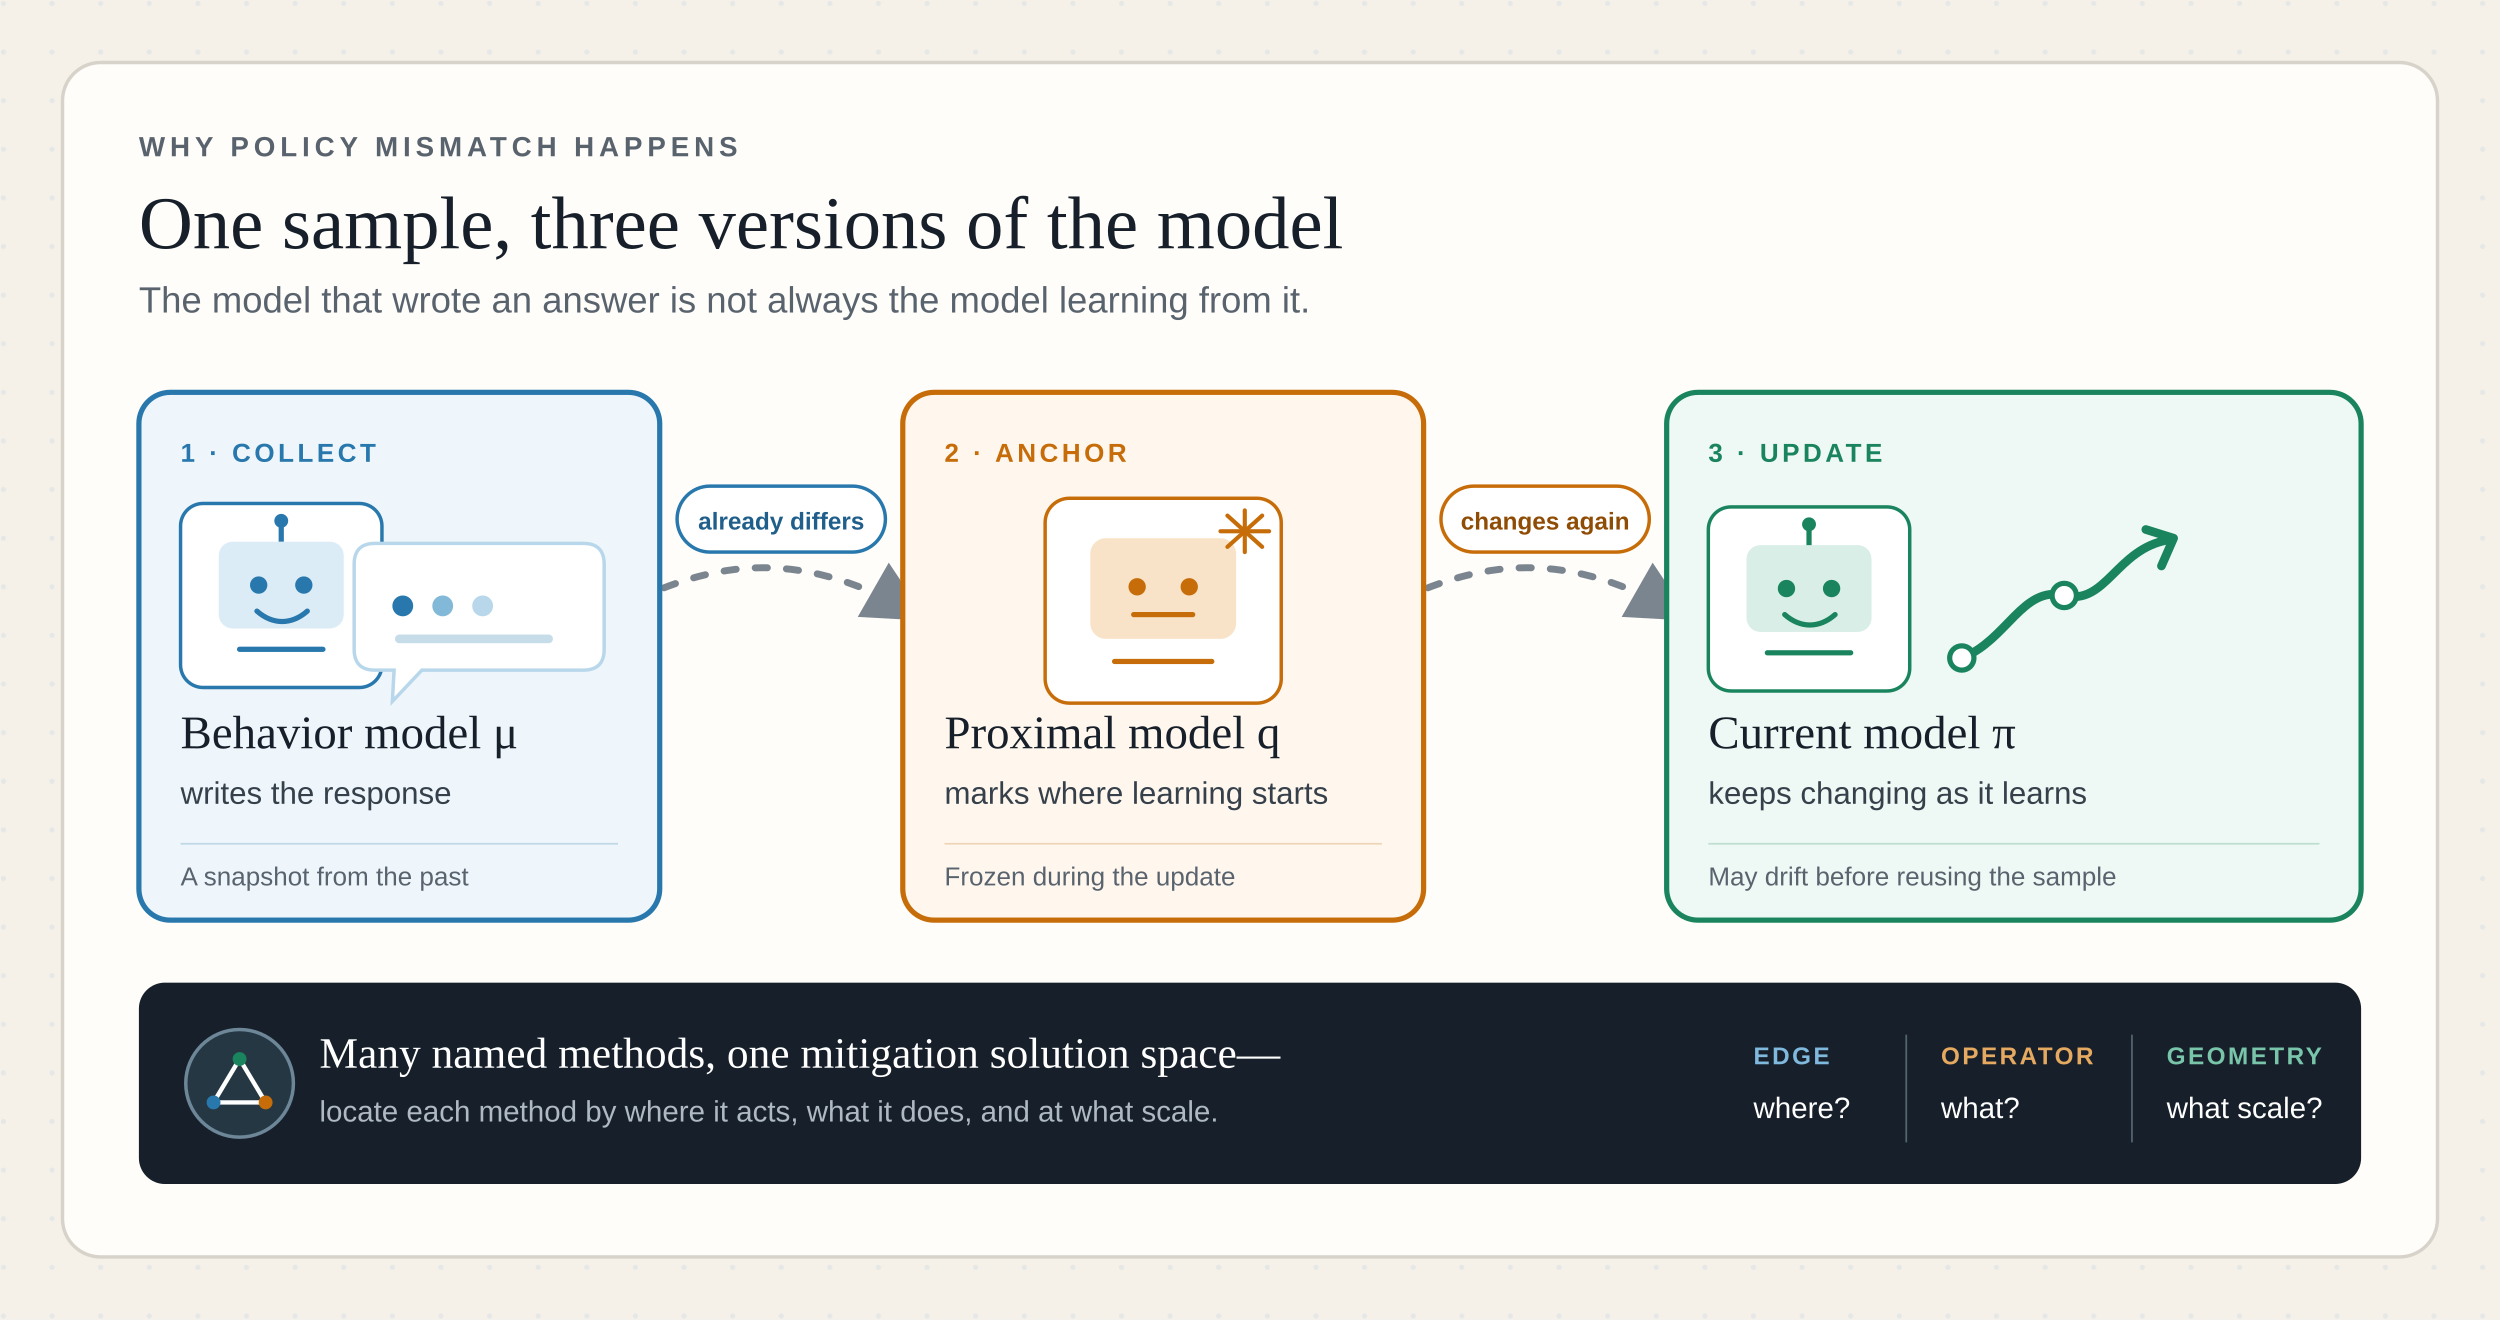
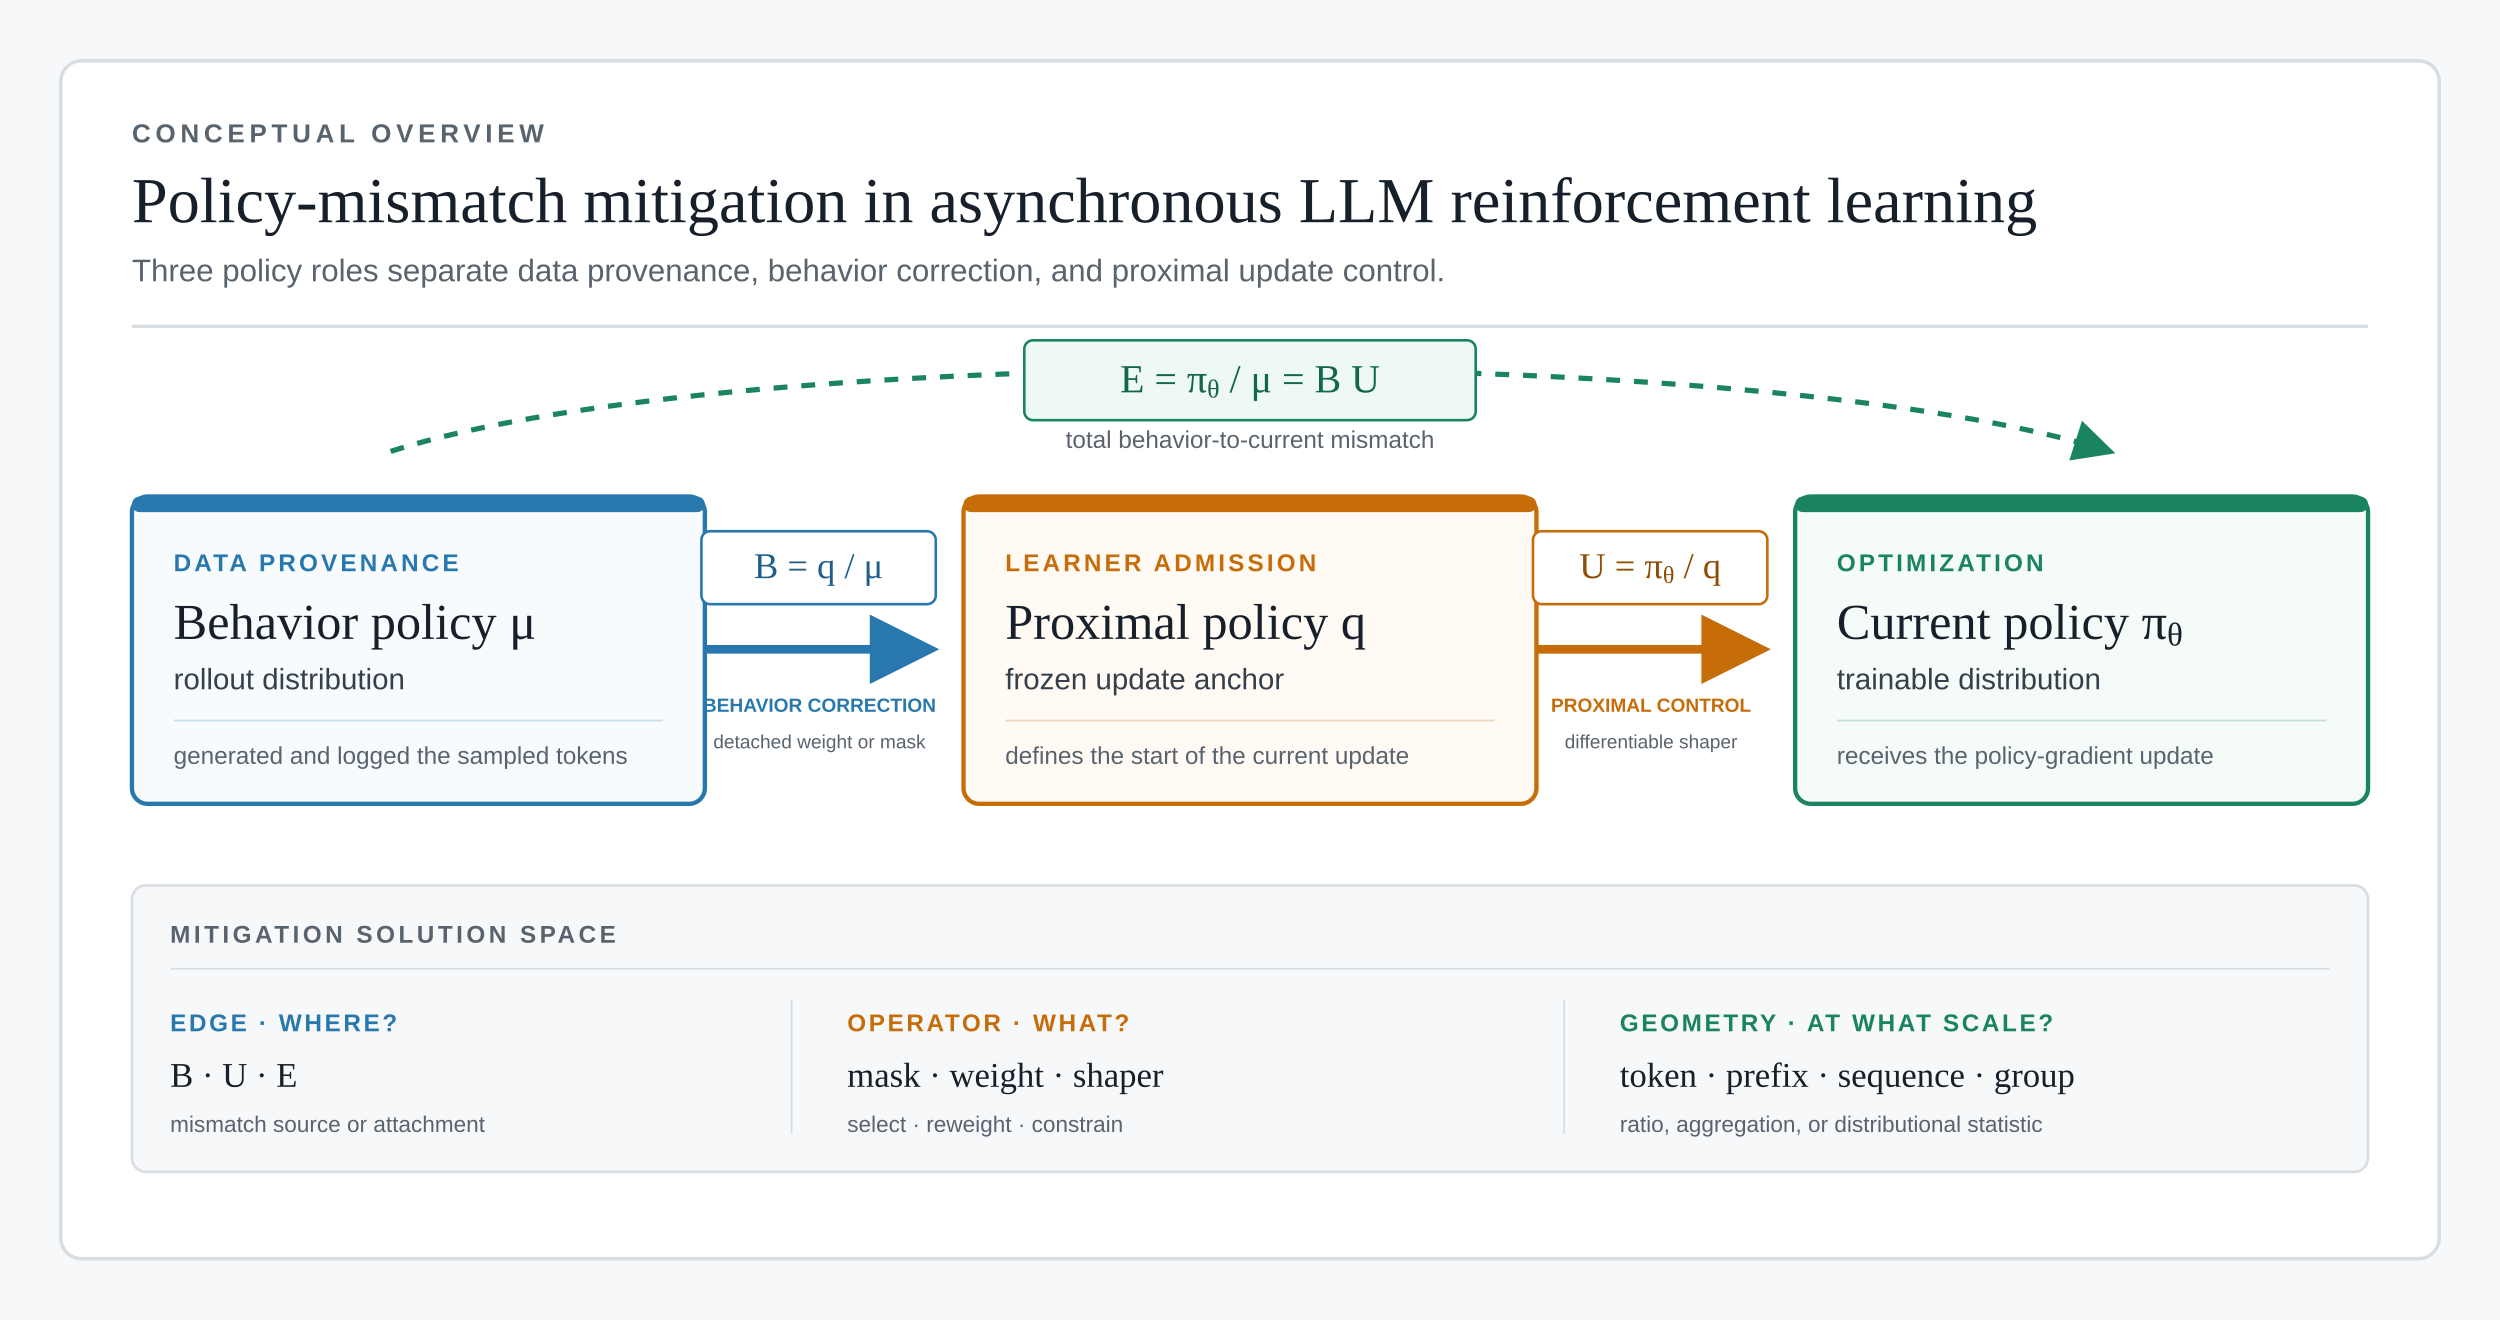
<svg xmlns="http://www.w3.org/2000/svg" viewBox="0 0 1440 760" role="img" aria-labelledby="intro-title intro-desc">
  <defs>
-     <pattern id="intro-dots" width="28" height="28" patternUnits="userSpaceOnUse">
-       <circle cx="2" cy="2" r="1.5" fill="#dfe4e7" opacity="0.7" />
-     </pattern>
-     <marker id="flow-arrow" viewBox="0 0 10 10" refX="8" refY="5" markerWidth="9" markerHeight="9" orient="auto">
-       <path d="M0 0 L10 5 L0 10 z" fill="#7b858f" />
+     <marker id="arrow-blue" viewBox="0 0 10 10" refX="8.5" refY="5" markerWidth="8" markerHeight="8" orient="auto">
+       <path d="M0 0 L10 5 L0 10 z" fill="#2878ad" />
+     </marker>
+     <marker id="arrow-orange" viewBox="0 0 10 10" refX="8.5" refY="5" markerWidth="8" markerHeight="8" orient="auto">
+       <path d="M0 0 L10 5 L0 10 z" fill="#c66d0a" />
+     </marker>
+     <marker id="arrow-green" viewBox="0 0 10 10" refX="8.5" refY="5" markerWidth="8" markerHeight="8" orient="auto">
+       <path d="M0 0 L10 5 L0 10 z" fill="#19845d" />
    </marker>
  </defs>
-   <rect width="1440" height="760" fill="#f5f1e8" />
-   <rect width="1440" height="760" fill="url(#intro-dots)" />
-   <rect x="36" y="36" width="1368" height="688" rx="22" fill="#fffdf9" stroke="#d7d3ca" stroke-width="2" />
+   <rect width="1440" height="760" fill="#f6f8fa" />
+   <rect x="35" y="35" width="1370" height="690" rx="12" fill="#ffffff" stroke="#d8dde2" stroke-width="2" />
  <g font-family="Arial, Helvetica, sans-serif">
-     <text x="80" y="90" fill="#59636e" font-size="16" font-weight="700" letter-spacing="2.8">WHY POLICY MISMATCH HAPPENS</text>
-     <text x="80" y="143" fill="#17202a" font-family="Georgia, 'Times New Roman', serif" font-size="43">One sample, three versions of the model</text>
-     <text x="80" y="180" fill="#59636e" font-size="21">The model that wrote an answer is not always the model learning from it.</text>
+     <text x="76" y="82" fill="#59636e" font-size="15" font-weight="700" letter-spacing="2.7">CONCEPTUAL OVERVIEW</text>
+     <text x="76" y="128" fill="#17202a" font-family="Georgia, 'Times New Roman', serif" font-size="37">Policy-mismatch mitigation in asynchronous LLM reinforcement learning</text>
+     <text x="76" y="162" fill="#59636e" font-size="18">Three policy roles separate data provenance, behavior correction, and proximal update control.</text>
+     <line x1="76" y1="188" x2="1364" y2="188" stroke="#d8dde2" stroke-width="2" />
  </g>
-   <path d="M350 354 C415 318 465 318 528 354" fill="none" stroke="#7b858f" stroke-width="4" stroke-linecap="round" stroke-dasharray="7 11" marker-end="url(#flow-arrow)" />
-   <path d="M790 354 C855 318 905 318 968 354" fill="none" stroke="#7b858f" stroke-width="4" stroke-linecap="round" stroke-dasharray="7 11" marker-end="url(#flow-arrow)" />
-   <g transform="translate(80 226)">
-     <rect width="300" height="304" rx="18" fill="#eef6fb" stroke="#2878ad" stroke-width="3" />
-     <text x="24" y="40" fill="#2878ad" font-family="Arial, Helvetica, sans-serif" font-size="15" font-weight="700" letter-spacing="2">1 · COLLECT</text>
-     <g transform="translate(24 64)">
-       <rect width="116" height="106" rx="13" fill="#ffffff" stroke="#2878ad" stroke-width="2" />
-       <rect x="22" y="22" width="72" height="50" rx="8" fill="#dcecf6" />
-       <circle cx="45" cy="47" r="5" fill="#2878ad" />
-       <circle cx="71" cy="47" r="5" fill="#2878ad" />
-       <path d="M44 62 C53 70 64 70 73 62" fill="none" stroke="#2878ad" stroke-width="3" stroke-linecap="round" />
-       <line x1="58" y1="13" x2="58" y2="22" stroke="#2878ad" stroke-width="3" />
-       <circle cx="58" cy="10" r="4" fill="#2878ad" />
-       <line x1="34" y1="84" x2="82" y2="84" stroke="#2878ad" stroke-width="3" stroke-linecap="round" />
+   <path d="M225 260 C420 197 1018 197 1215 260" fill="none" stroke="#19845d" stroke-width="3" stroke-dasharray="8 8" marker-end="url(#arrow-green)" />
+   <g transform="translate(590 196)">
+     <rect width="260" height="46" rx="5" fill="#eef8f4" stroke="#19845d" stroke-width="1.5" />
+     <text x="130" y="30" text-anchor="middle" fill="#126746" font-family="Georgia, 'Times New Roman', serif" font-size="23">E = π<tspan baseline-shift="sub" font-size="15">θ</tspan> / μ = B U</text>
+   </g>
+   <text x="720" y="258" text-anchor="middle" fill="#59636e" font-family="Arial, Helvetica, sans-serif" font-size="14">total behavior-to-current mismatch</text>
+   <g transform="translate(76 286)">
+     <rect width="330" height="177" rx="9" fill="#f7fbfd" stroke="#2878ad" stroke-width="2.5" />
+     <rect width="330" height="9" rx="4.5" fill="#2878ad" />
+     <text x="24" y="43" fill="#2878ad" font-family="Arial, Helvetica, sans-serif" font-size="14" font-weight="700" letter-spacing="1.8">DATA PROVENANCE</text>
+     <text x="24" y="82" fill="#17202a" font-family="Georgia, 'Times New Roman', serif" font-size="29">Behavior policy μ</text>
+     <text x="24" y="111" fill="#35404a" font-family="Arial, Helvetica, sans-serif" font-size="17">rollout distribution</text>
+     <line x1="24" y1="129" x2="306" y2="129" stroke="#c8ddea" />
+     <text x="24" y="154" fill="#59636e" font-family="Arial, Helvetica, sans-serif" font-size="14">generated and logged the sampled tokens</text>
+   </g>
+   <g transform="translate(555 286)">
+     <rect width="330" height="177" rx="9" fill="#fffaf4" stroke="#c66d0a" stroke-width="2.5" />
+     <rect width="330" height="9" rx="4.5" fill="#c66d0a" />
+     <text x="24" y="43" fill="#c66d0a" font-family="Arial, Helvetica, sans-serif" font-size="14" font-weight="700" letter-spacing="1.8">LEARNER ADMISSION</text>
+     <text x="24" y="82" fill="#17202a" font-family="Georgia, 'Times New Roman', serif" font-size="29">Proximal policy q</text>
+     <text x="24" y="111" fill="#35404a" font-family="Arial, Helvetica, sans-serif" font-size="17">frozen update anchor</text>
+     <line x1="24" y1="129" x2="306" y2="129" stroke="#ecd6bc" />
+     <text x="24" y="154" fill="#59636e" font-family="Arial, Helvetica, sans-serif" font-size="14">defines the start of the current update</text>
+   </g>
+   <g transform="translate(1034 286)">
+     <rect width="330" height="177" rx="9" fill="#f5fbf8" stroke="#19845d" stroke-width="2.5" />
+     <rect width="330" height="9" rx="4.5" fill="#19845d" />
+     <text x="24" y="43" fill="#19845d" font-family="Arial, Helvetica, sans-serif" font-size="14" font-weight="700" letter-spacing="1.8">OPTIMIZATION</text>
+     <text x="24" y="82" fill="#17202a" font-family="Georgia, 'Times New Roman', serif" font-size="29">Current policy π<tspan baseline-shift="sub" font-size="19">θ</tspan>
+     </text>
+     <text x="24" y="111" fill="#35404a" font-family="Arial, Helvetica, sans-serif" font-size="17">trainable distribution</text>
+     <line x1="24" y1="129" x2="306" y2="129" stroke="#c5dfd5" />
+     <text x="24" y="154" fill="#59636e" font-family="Arial, Helvetica, sans-serif" font-size="14">receives the policy-gradient update</text>
+   </g>
+   <line x1="406" y1="374" x2="535" y2="374" stroke="#2878ad" stroke-width="5" marker-end="url(#arrow-blue)" />
+   <g transform="translate(404 306)">
+     <rect width="135" height="42" rx="5" fill="#ffffff" stroke="#2878ad" stroke-width="1.5" />
+     <text x="67.5" y="27" text-anchor="middle" fill="#205f8b" font-family="Georgia, 'Times New Roman', serif" font-size="21">B = q / μ</text>
+   </g>
+   <text x="472" y="410" text-anchor="middle" fill="#2878ad" font-family="Arial, Helvetica, sans-serif" font-size="11" font-weight="700">BEHAVIOR CORRECTION</text>
+   <text x="472" y="431" text-anchor="middle" fill="#59636e" font-family="Arial, Helvetica, sans-serif" font-size="11">detached weight or mask</text>
+   <line x1="885" y1="374" x2="1014" y2="374" stroke="#c66d0a" stroke-width="5" marker-end="url(#arrow-orange)" />
+   <g transform="translate(883 306)">
+     <rect width="135" height="42" rx="5" fill="#ffffff" stroke="#c66d0a" stroke-width="1.5" />
+     <text x="67.5" y="27" text-anchor="middle" fill="#8f4c05" font-family="Georgia, 'Times New Roman', serif" font-size="21">U = π<tspan baseline-shift="sub" font-size="14">θ</tspan> / q</text>
+   </g>
+   <text x="951" y="410" text-anchor="middle" fill="#c66d0a" font-family="Arial, Helvetica, sans-serif" font-size="11" font-weight="700">PROXIMAL CONTROL</text>
+   <text x="951" y="431" text-anchor="middle" fill="#59636e" font-family="Arial, Helvetica, sans-serif" font-size="11">differentiable shaper</text>
+   <g transform="translate(76 510)">
+     <rect width="1288" height="165" rx="8" fill="#f6f8fa" stroke="#d8dde2" stroke-width="1.5" />
+     <text x="22" y="33" fill="#59636e" font-family="Arial, Helvetica, sans-serif" font-size="14" font-weight="700" letter-spacing="2">MITIGATION SOLUTION SPACE</text>
+     <line x1="22" y1="48" x2="1266" y2="48" stroke="#d8dde2" />
+     <g transform="translate(22 66)">
+       <text x="0" y="18" fill="#2878ad" font-family="Arial, Helvetica, sans-serif" font-size="14" font-weight="700" letter-spacing="1.5">EDGE · WHERE?</text>
+       <text x="0" y="50" fill="#17202a" font-family="Georgia, 'Times New Roman', serif" font-size="20">B · U · E</text>
+       <text x="0" y="76" fill="#59636e" font-family="Arial, Helvetica, sans-serif" font-size="13">mismatch source or attachment</text>
    </g>
-     <g transform="translate(124 87)">
-       <path d="M0 12 Q0 0 12 0 H132 Q144 0 144 12 V61 Q144 73 132 73 H39 L22 91 L23 73 H12 Q0 73 0 61 Z" fill="#ffffff" stroke="#b8d7ea" stroke-width="2" />
-       <circle cx="28" cy="36" r="6" fill="#2878ad" />
-       <circle cx="51" cy="36" r="6" fill="#83b9d8" />
-       <circle cx="74" cy="36" r="6" fill="#b8d7ea" />
-       <line x1="26" y1="55" x2="112" y2="55" stroke="#c6dce8" stroke-width="5" stroke-linecap="round" />
+     <line x1="380" y1="66" x2="380" y2="143" stroke="#d8dde2" />
+     <g transform="translate(412 66)">
+       <text x="0" y="18" fill="#c66d0a" font-family="Arial, Helvetica, sans-serif" font-size="14" font-weight="700" letter-spacing="1.5">OPERATOR · WHAT?</text>
+       <text x="0" y="50" fill="#17202a" font-family="Georgia, 'Times New Roman', serif" font-size="20">mask · weight · shaper</text>
+       <text x="0" y="76" fill="#59636e" font-family="Arial, Helvetica, sans-serif" font-size="13">select · reweight · constrain</text>
    </g>
-     <text x="24" y="205" fill="#17202a" font-family="Georgia, 'Times New Roman', serif" font-size="27">Behavior model μ</text>
-     <text x="24" y="237" fill="#35404a" font-family="Arial, Helvetica, sans-serif" font-size="18">writes the response</text>
-     <line x1="24" y1="260" x2="276" y2="260" stroke="#bfd8e7" />
-     <text x="24" y="284" fill="#59636e" font-family="Arial, Helvetica, sans-serif" font-size="15">A snapshot from the past</text>
-   </g>
-   <g transform="translate(520 226)">
-     <rect width="300" height="304" rx="18" fill="#fff7ee" stroke="#c66d0a" stroke-width="3" />
-     <text x="24" y="40" fill="#c66d0a" font-family="Arial, Helvetica, sans-serif" font-size="15" font-weight="700" letter-spacing="2">2 · ANCHOR</text>
-     <g transform="translate(82 61)">
-       <rect width="136" height="118" rx="14" fill="#ffffff" stroke="#c66d0a" stroke-width="2" />
-       <rect x="26" y="23" width="84" height="58" rx="9" fill="#f9e3c8" />
-       <circle cx="53" cy="51" r="5" fill="#c66d0a" />
-       <circle cx="83" cy="51" r="5" fill="#c66d0a" />
-       <path d="M51 67 H85" fill="none" stroke="#c66d0a" stroke-width="3" stroke-linecap="round" />
-       <line x1="40" y1="94" x2="96" y2="94" stroke="#c66d0a" stroke-width="3" stroke-linecap="round" />
-       <g transform="translate(101 7)" stroke="#c66d0a" stroke-width="2.4" stroke-linecap="round">
-         <line x1="0" y1="12" x2="28" y2="12" />
-         <line x1="14" y1="0" x2="14" y2="24" />
-         <line x1="4" y1="3" x2="24" y2="21" />
-         <line x1="24" y1="3" x2="4" y2="21" />
-       </g>
-     </g>
-     <text x="24" y="205" fill="#17202a" font-family="Georgia, 'Times New Roman', serif" font-size="27">Proximal model q</text>
-     <text x="24" y="237" fill="#35404a" font-family="Arial, Helvetica, sans-serif" font-size="18">marks where learning starts</text>
-     <line x1="24" y1="260" x2="276" y2="260" stroke="#efd5b6" />
-     <text x="24" y="284" fill="#59636e" font-family="Arial, Helvetica, sans-serif" font-size="15">Frozen during the update</text>
-   </g>
-   <g transform="translate(960 226)">
-     <rect width="400" height="304" rx="18" fill="#eef8f4" stroke="#19845d" stroke-width="3" />
-     <text x="24" y="40" fill="#19845d" font-family="Arial, Helvetica, sans-serif" font-size="15" font-weight="700" letter-spacing="2">3 · UPDATE</text>
-     <g transform="translate(24 66)">
-       <rect width="116" height="106" rx="13" fill="#ffffff" stroke="#19845d" stroke-width="2" />
-       <rect x="22" y="22" width="72" height="50" rx="8" fill="#d8eee6" />
-       <circle cx="45" cy="47" r="5" fill="#19845d" />
-       <circle cx="71" cy="47" r="5" fill="#19845d" />
-       <path d="M44 62 C53 70 64 70 73 62" fill="none" stroke="#19845d" stroke-width="3" stroke-linecap="round" />
-       <line x1="58" y1="13" x2="58" y2="22" stroke="#19845d" stroke-width="3" />
-       <circle cx="58" cy="10" r="4" fill="#19845d" />
-       <line x1="34" y1="84" x2="82" y2="84" stroke="#19845d" stroke-width="3" stroke-linecap="round" />
-     </g>
-     <g transform="translate(162 69)">
-       <path d="M8 84 C34 74 43 42 67 48 C91 54 97 21 127 16" fill="none" stroke="#19845d" stroke-width="5" stroke-linecap="round" />
-       <path d="M114 10 L130 15 L123 31" fill="none" stroke="#19845d" stroke-width="5" stroke-linecap="round" stroke-linejoin="round" />
-       <circle cx="8" cy="84" r="7" fill="#ffffff" stroke="#19845d" stroke-width="3" />
-       <circle cx="67" cy="48" r="7" fill="#ffffff" stroke="#19845d" stroke-width="3" />
-     </g>
-     <text x="24" y="205" fill="#17202a" font-family="Georgia, 'Times New Roman', serif" font-size="27">Current model π</text>
-     <text x="24" y="237" fill="#35404a" font-family="Arial, Helvetica, sans-serif" font-size="18">keeps changing as it learns</text>
-     <line x1="24" y1="260" x2="376" y2="260" stroke="#bfded2" />
-     <text x="24" y="284" fill="#59636e" font-family="Arial, Helvetica, sans-serif" font-size="15">May drift before reusing the sample</text>
-   </g>
-   <g transform="translate(390 280)">
-     <rect width="120" height="38" rx="19" fill="#ffffff" stroke="#2878ad" stroke-width="2" />
-     <text x="60" y="25" text-anchor="middle" fill="#205f8b" font-family="Arial, Helvetica, sans-serif" font-size="14" font-weight="700">already differs</text>
-   </g>
-   <g transform="translate(830 280)">
-     <rect width="120" height="38" rx="19" fill="#ffffff" stroke="#c66d0a" stroke-width="2" />
-     <text x="60" y="25" text-anchor="middle" fill="#8f4c05" font-family="Arial, Helvetica, sans-serif" font-size="14" font-weight="700">changes again</text>
-   </g>
-   <g transform="translate(80 566)">
-     <rect width="1280" height="116" rx="15" fill="#17202a" />
-     <g transform="translate(26 26)">
-       <circle cx="32" cy="32" r="31" fill="#243743" stroke="#6d8798" stroke-width="2" />
-       <path d="M17 43 L32 18 L47 43 Z" fill="none" stroke="#ffffff" stroke-width="2.5" stroke-linejoin="round" />
-       <circle cx="17" cy="43" r="4" fill="#2878ad" />
-       <circle cx="32" cy="18" r="4" fill="#19845d" />
-       <circle cx="47" cy="43" r="4" fill="#c66d0a" />
-     </g>
-     <text x="104" y="49" fill="#ffffff" font-family="Georgia, 'Times New Roman', serif" font-size="25">Many named methods, one mitigation solution space—</text>
-     <text x="104" y="80" fill="#aeb9c3" font-family="Arial, Helvetica, sans-serif" font-size="17">locate each method by where it acts, what it does, and at what scale.</text>
-     <g transform="translate(930 30)" font-family="Arial, Helvetica, sans-serif">
-       <text x="0" y="17" fill="#80b9de" font-size="14" font-weight="700" letter-spacing="1.4">EDGE</text>
-       <text x="0" y="48" fill="#ffffff" font-size="17">where?</text>
-       <line x1="88" y1="0" x2="88" y2="62" stroke="#536571" />
-       <text x="108" y="17" fill="#e5a960" font-size="14" font-weight="700" letter-spacing="1.4">OPERATOR</text>
-       <text x="108" y="48" fill="#ffffff" font-size="17">what?</text>
-       <line x1="218" y1="0" x2="218" y2="62" stroke="#536571" />
-       <text x="238" y="17" fill="#79c5aa" font-size="14" font-weight="700" letter-spacing="1.4">GEOMETRY</text>
-       <text x="238" y="48" fill="#ffffff" font-size="17">what scale?</text>
+     <line x1="825" y1="66" x2="825" y2="143" stroke="#d8dde2" />
+     <g transform="translate(857 66)">
+       <text x="0" y="18" fill="#19845d" font-family="Arial, Helvetica, sans-serif" font-size="14" font-weight="700" letter-spacing="1.5">GEOMETRY · AT WHAT SCALE?</text>
+       <text x="0" y="50" fill="#17202a" font-family="Georgia, 'Times New Roman', serif" font-size="20">token · prefix · sequence · group</text>
+       <text x="0" y="76" fill="#59636e" font-family="Arial, Helvetica, sans-serif" font-size="13">ratio, aggregation, or distributional statistic</text>
    </g>
  </g>
</svg>
